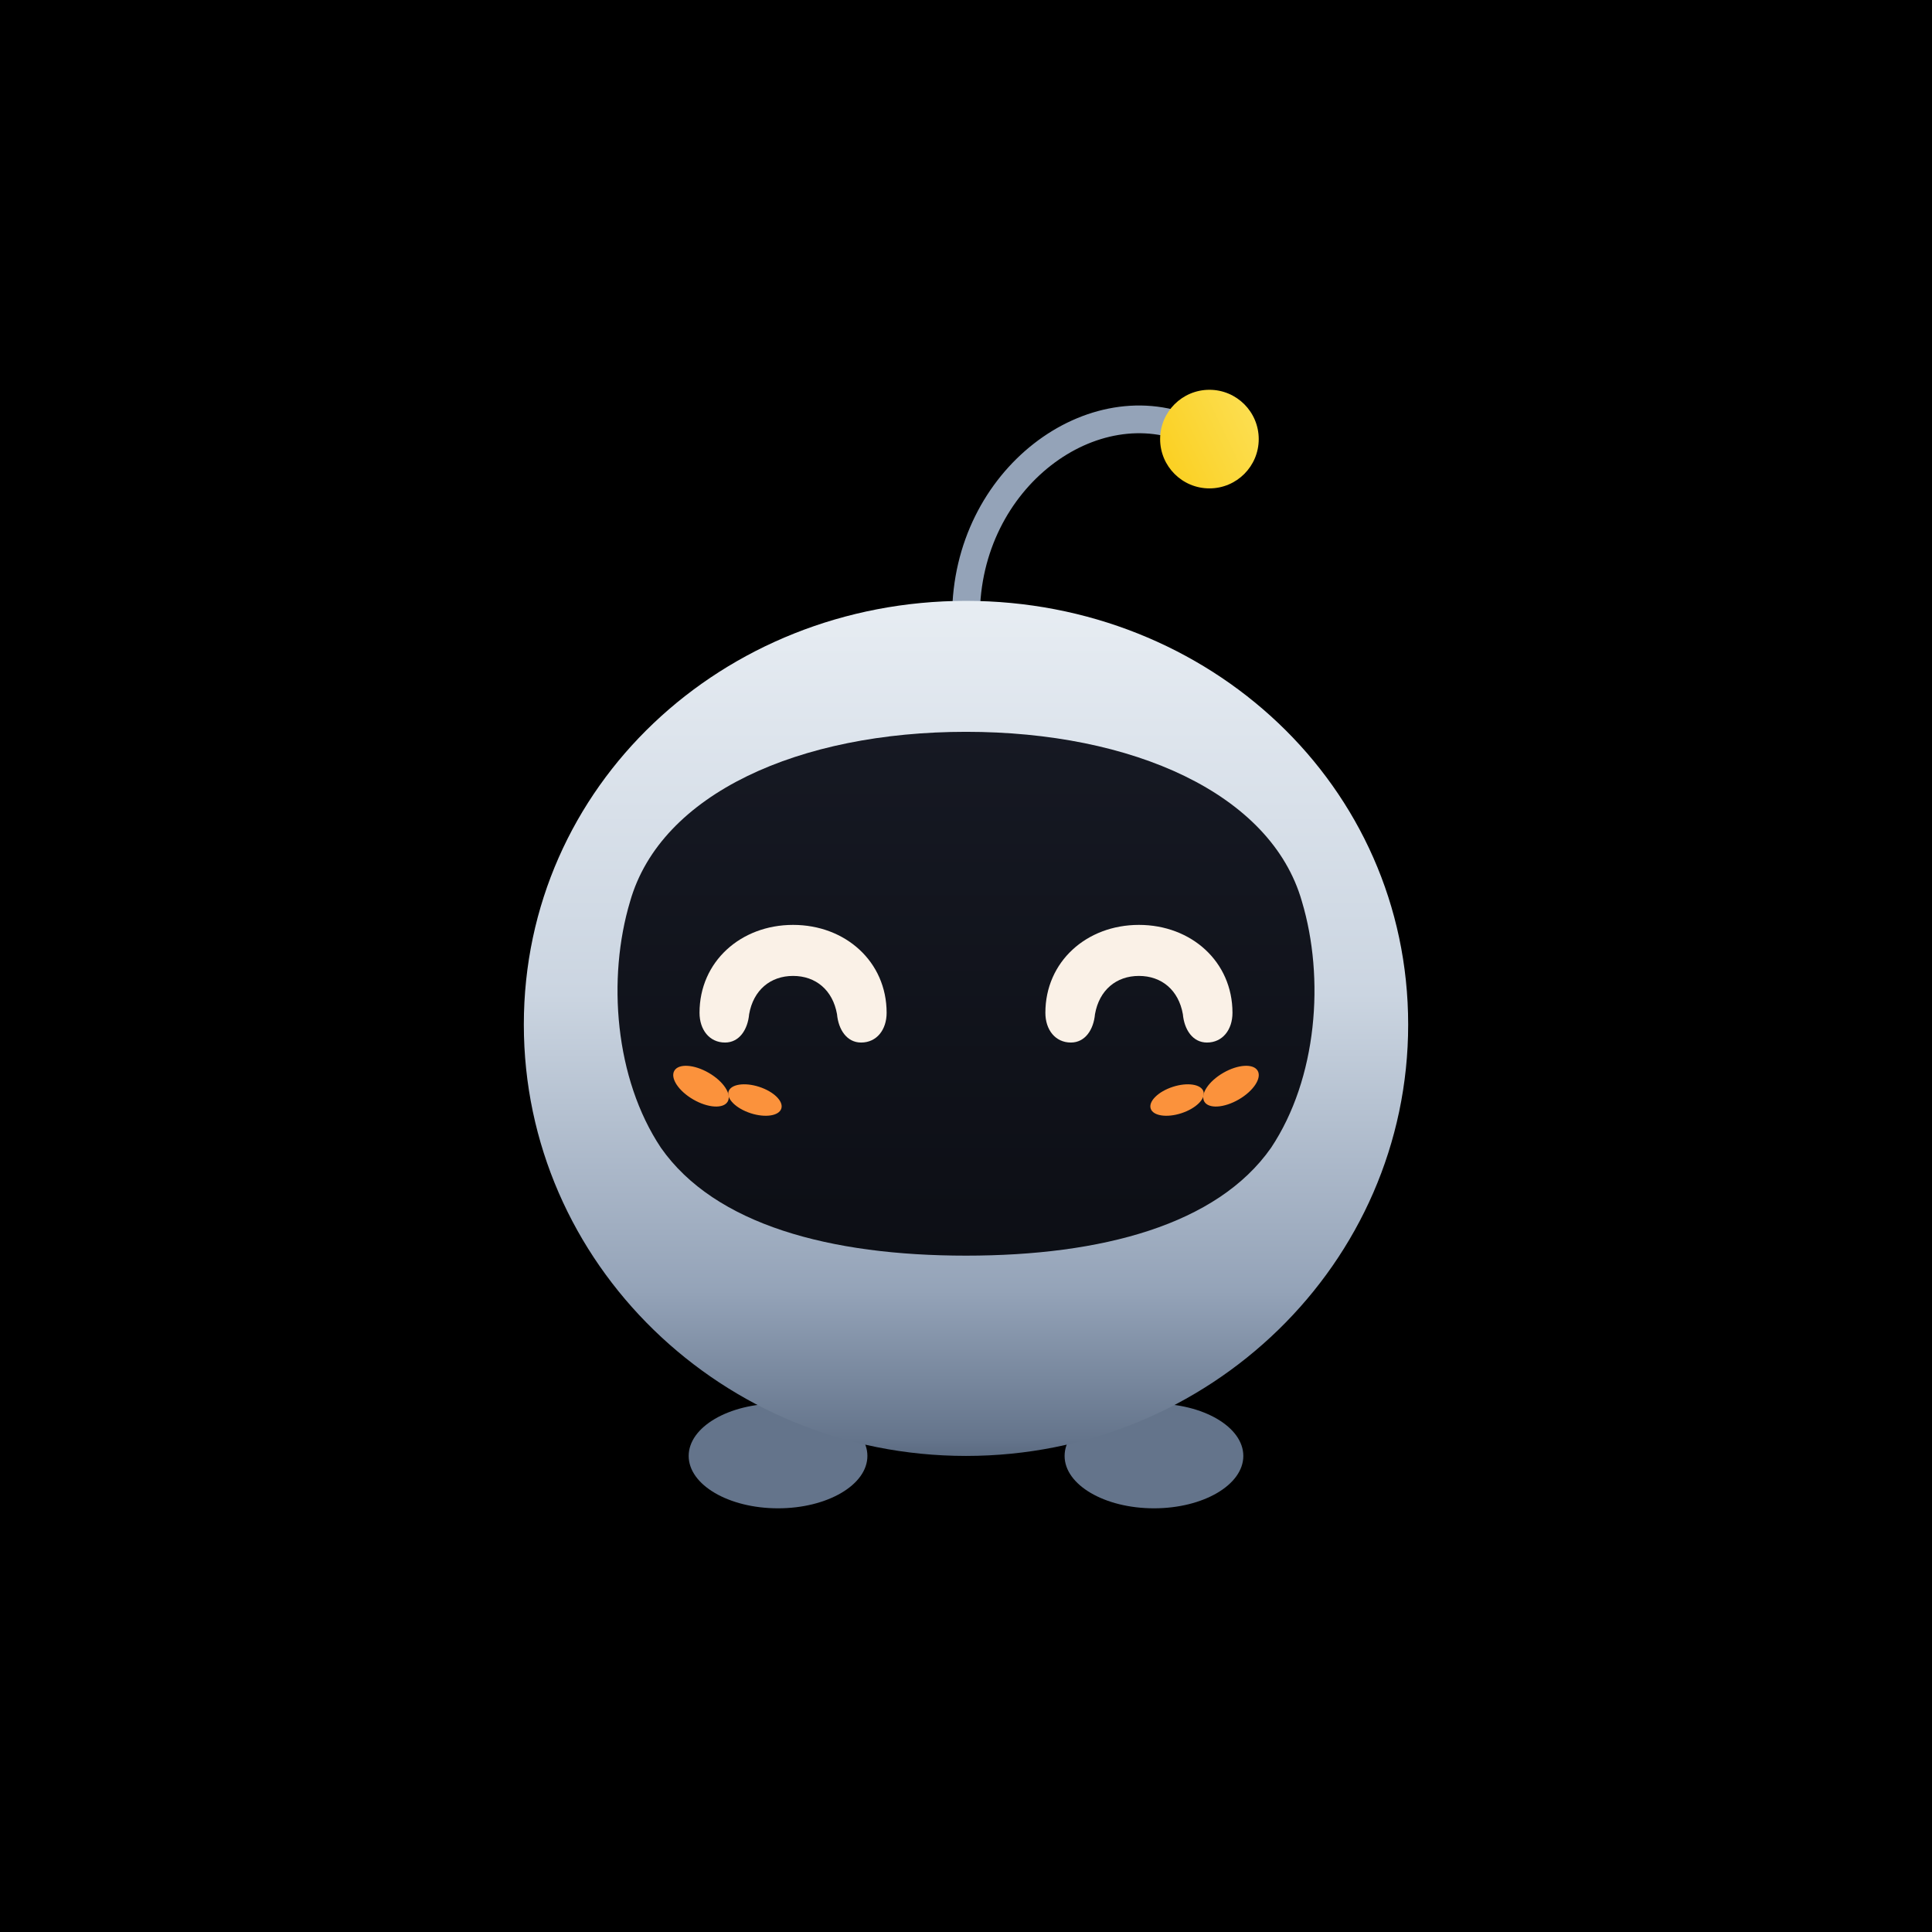
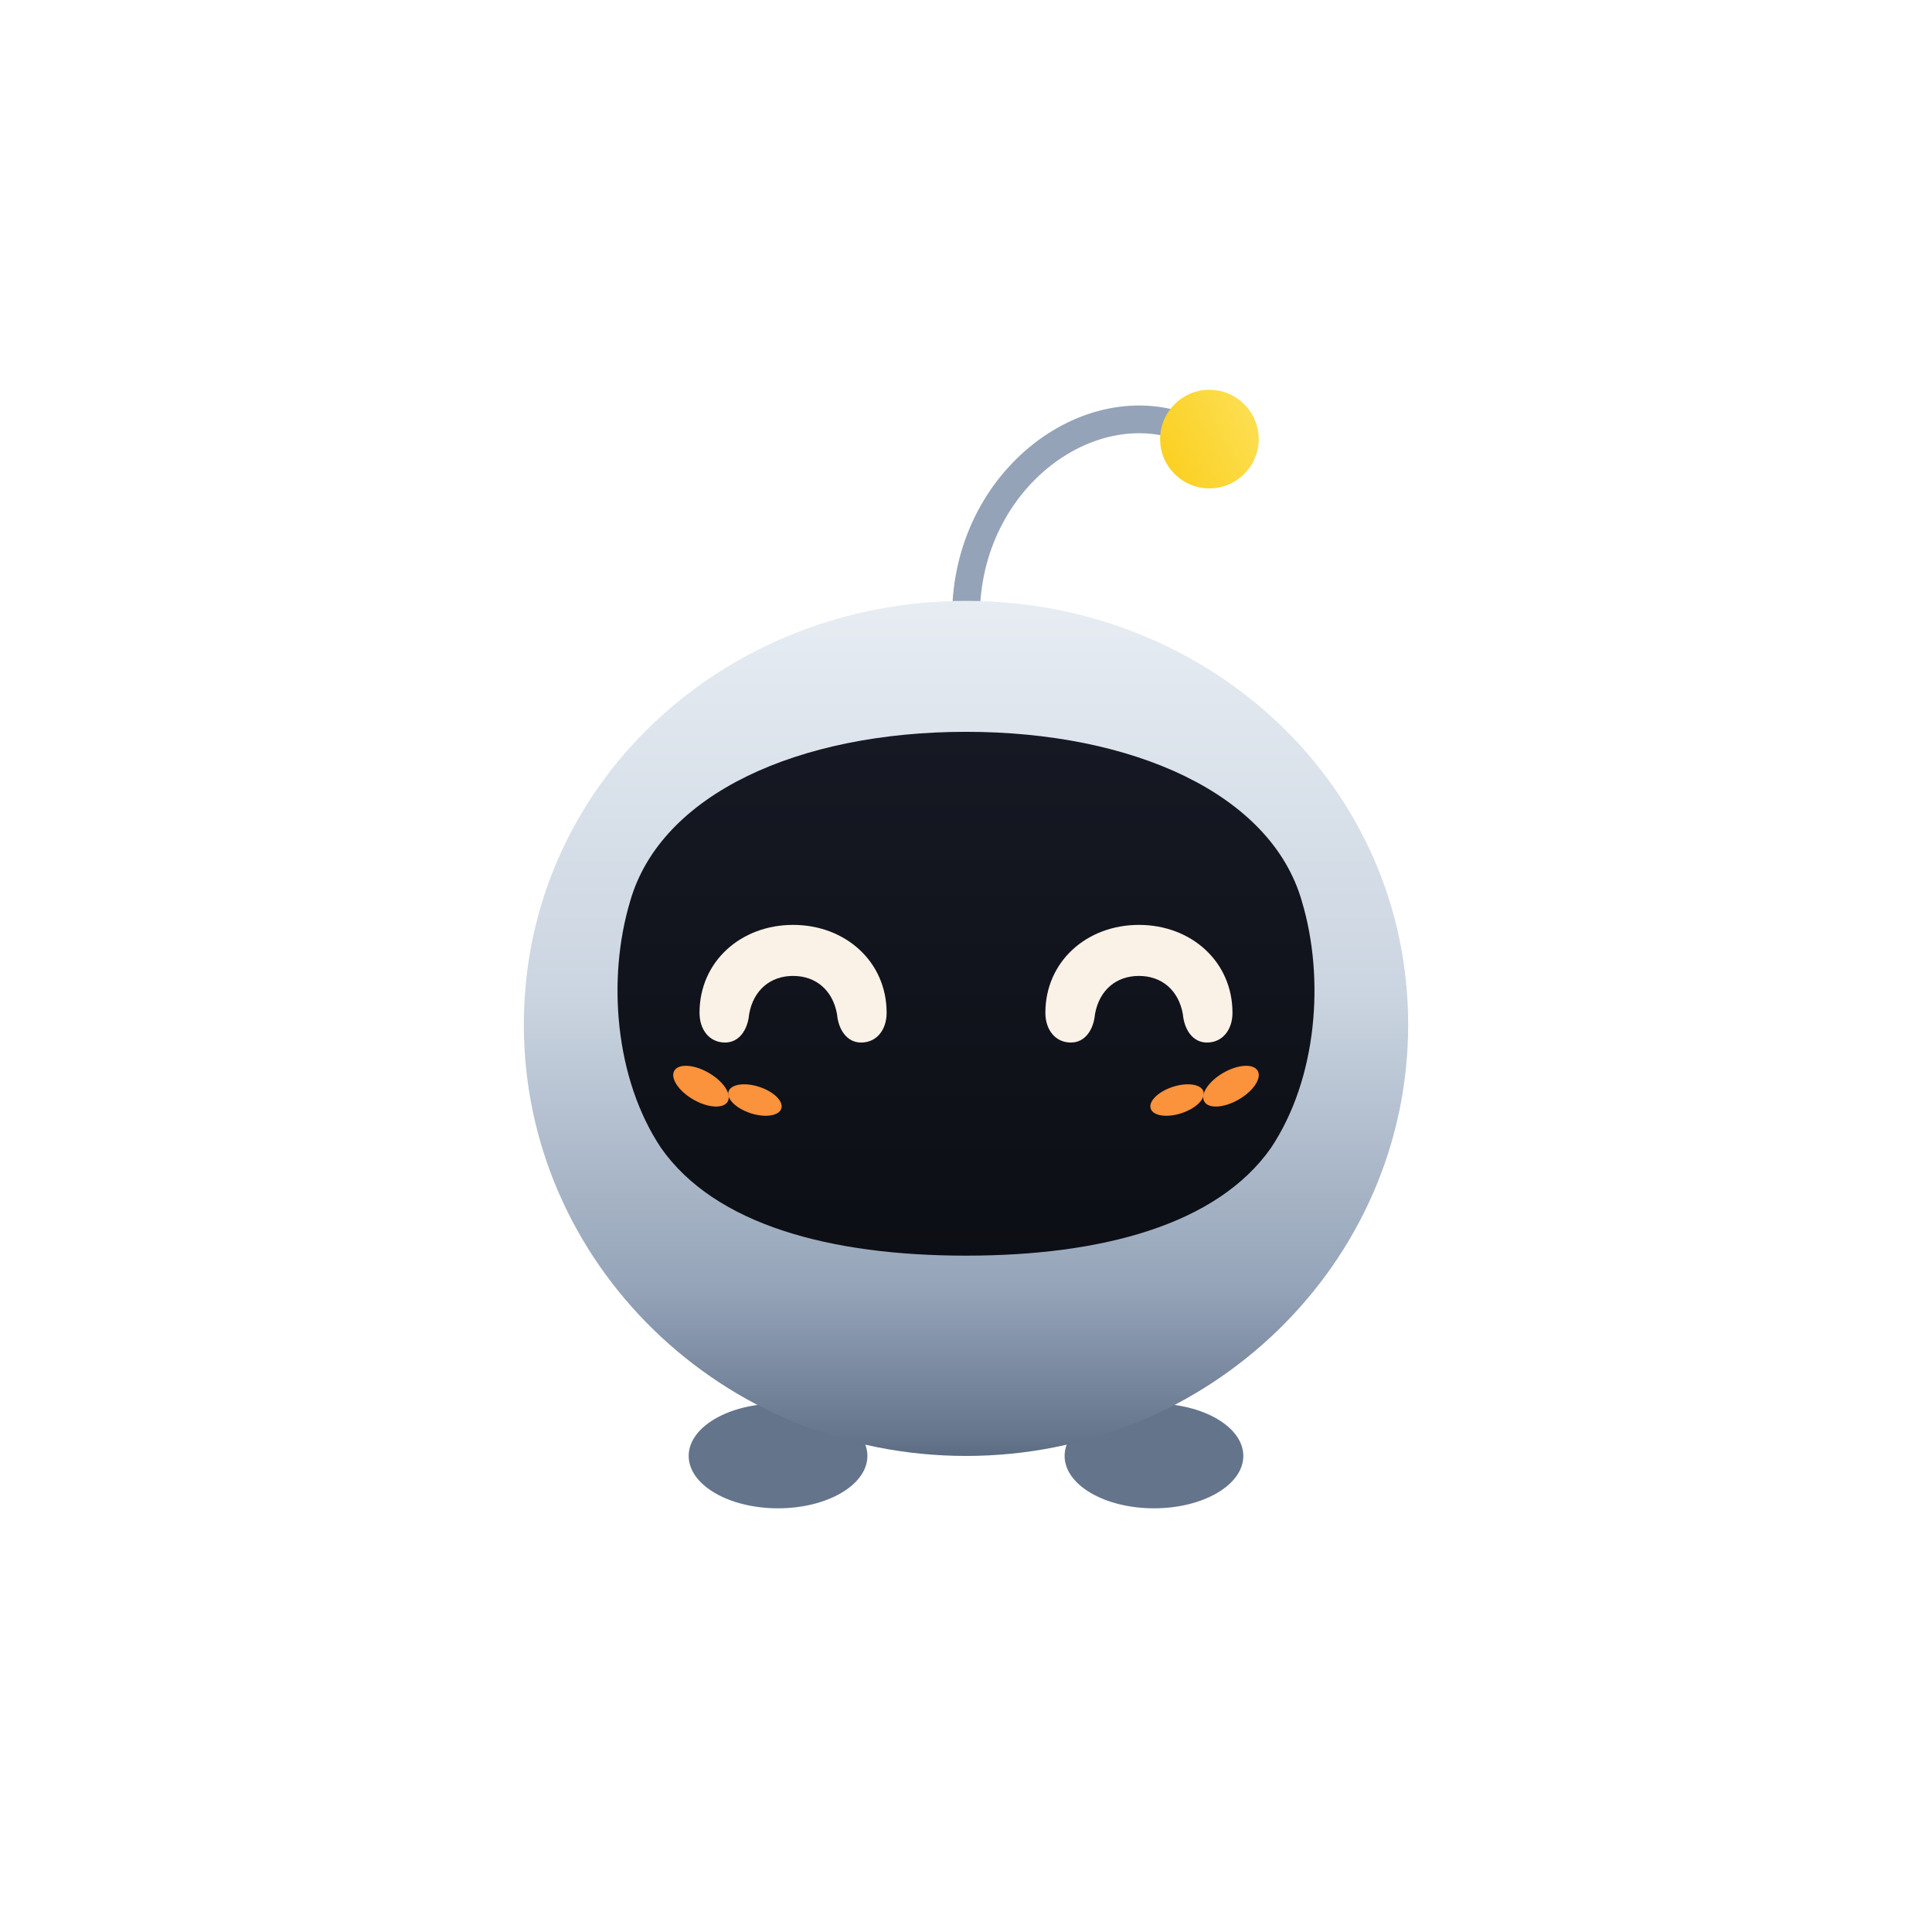
<svg xmlns="http://www.w3.org/2000/svg" id="mochi-char-8" viewBox="0 0 1254 1254" width="100%" height="100%">
  <defs>
    <linearGradient id="sproutGrad-8" x1="550" y1="380" x2="880" y2="220" gradientUnits="userSpaceOnUse">
      <stop offset="0%" stop-color="#D97706" />
      <stop offset="55%" stop-color="#FACC15" />
      <stop offset="100%" stop-color="#FEF08A" />
    </linearGradient>
    <linearGradient id="bodyGrad-8" x1="627" y1="300" x2="627" y2="990" gradientUnits="userSpaceOnUse">
      <stop offset="0%" stop-color="#F1F5F9" />
      <stop offset="50%" stop-color="#CBD5E1" />
      <stop offset="78%" stop-color="#94A3B8" />
      <stop offset="92%" stop-color="#64748B" />
      <stop offset="100%" stop-color="#334155" />
    </linearGradient>
    <linearGradient id="visorGrad-8" x1="627" y1="400" x2="627" y2="860" gradientUnits="userSpaceOnUse">
      <stop offset="0%" stop-color="#181B26" />
      <stop offset="100%" stop-color="#0B0D13" />
    </linearGradient>
    <style>
      #mochi-char-8 .body-part {
        transform-origin: 627px 985px;
        animation: breathe-8 3.8s cubic-bezier(0.45, 0.05, 0.55, 0.95) -2.96s infinite;
      }
      @keyframes breathe-8 {
        0%, 100% { transform: scale(1, 1) translateY(0px); }
        22% { transform: scale(1.018, 0.982) translateY(3px); }
        52% { transform: scale(0.982, 1.028) translateY(-10px); }
        70% { transform: scale(0.988, 1.020) translateY(-7px); }
        86% { transform: scale(1.010, 0.990) translateY(1.5px); }
      }
      #mochi-char-8 .sprout-part {
        transform-origin: 627px 400px;
        animation: sprout-8 3.8s ease-in-out -2.96s infinite;
      }
      @keyframes sprout-8 {
        0%, 100% { transform: rotate(0deg) translateY(0px); }
        25% { transform: rotate(-3.5deg) translateY(2px); }
        55% { transform: rotate(4.5deg) translateY(-9px); }
        80% { transform: rotate(-2deg) translateY(1px); }
      }
      #mochi-char-8 .visor-part {
        transform-origin: 627px 615px;
        animation: visor-8 3.8s cubic-bezier(0.45, 0.05, 0.55, 0.95) -2.96s infinite;
      }
      @keyframes visor-8 {
        0%, 100% { transform: translateY(0px) scale(1); }
        22% { transform: translateY(2px) scale(1.004, 0.996); }
        52% { transform: translateY(-8px) scale(0.996, 1.006); }
        86% { transform: translateY(1px); }
      }
      #mochi-char-8 .face-part {
        transform-origin: 627px 615px;
        animation: glance-8 9.5s ease-in-out -2.96s infinite;
      }
      @keyframes glance-8 {
        0%, 25%, 100% { transform: translate(0px, 0px); }
        30%, 44% { transform: translate(-5px, -3px); }
        48%, 68% { transform: translate(0px, 0px); }
        73%, 86% { transform: translate(5px, -3px); }
      }
      #mochi-char-8 .eye {
        transform-box: fill-box;
        transform-origin: center 65%;
        animation: blink-8 7.0s -2.96s infinite;
      }
      @keyframes blink-8 {
        0%, 68%, 74%, 100% { transform: scaleY(1); }
        71% { transform: scaleY(0.08) translateY(6px); }
      }
    </style>
  </defs>
-   <rect width="1254" height="1254" fill="#000000" />
  <g>
    <g class="sprout-part">
      <path d="M 627 400 C 627 310, 710 250, 775 280" fill="none" stroke="#94A3B8" stroke-width="18" stroke-linecap="round" />
      <circle cx="785" cy="285" r="32" fill="url(#sproutGrad-8)" />
    </g>
    <ellipse cx="505" cy="945" rx="58" ry="34" fill="#64748B" />
    <ellipse cx="749" cy="945" rx="58" ry="34" fill="#64748B" />
    <g class="body-part">
      <path d="M 627 390 C 785 390, 914 510, 914 665 C 914 820, 785 945, 627 945 C 469 945, 340 820, 340 665 C 340 510, 469 390, 627 390 Z" fill="url(#bodyGrad-8)" />
    </g>
    <path class="visor-part" d="M 627 475 C 735 475, 825 515, 845 585 C 860 635, 855 700, 825 745 C 790 795, 715 815, 627 815 C 539 815, 464 795, 429 745 C 399 700, 394 635, 409 585 C 429 515, 519 475, 627 475 Z" fill="url(#visorGrad-8)" />
    <g class="face-part">
      <g fill="#FAF1E7">
        <g transform="translate(627, 638.5) scale(0.92) translate(-627, -613.5)">
          <path class="eye" d="M 457 655 C 446 655, 439 646, 439 634 C 439 598, 468 572, 505 572 C 542 572, 571 598, 571 634 C 571 646, 564 655, 553 655 C 543 655, 537 646, 536 635 C 533 618, 521 608, 505 608 C 489 608, 477 618, 474 635 C 473 646, 467 655, 457 655 Z" />
          <path class="eye" d="M 797 655 C 808 655, 815 646, 815 634 C 815 598, 786 572, 749 572 C 712 572, 683 598, 683 634 C 683 646, 690 655, 701 655 C 711 655, 717 646, 718 635 C 721 618, 733 608, 749 608 C 765 608, 777 618, 780 635 C 781 646, 787 655, 797 655 Z" />
        </g>
      </g>
      <g fill="#FB923C">
        <ellipse cx="455" cy="705" rx="20" ry="10" transform="rotate(30 455 705)" />
        <ellipse cx="490" cy="714" rx="18" ry="9" transform="rotate(18 490 714)" />
        <ellipse cx="799" cy="705" rx="20" ry="10" transform="rotate(-30 799 705)" />
        <ellipse cx="764" cy="714" rx="18" ry="9" transform="rotate(-18 764 714)" />
      </g>
    </g>
  </g>
</svg>
